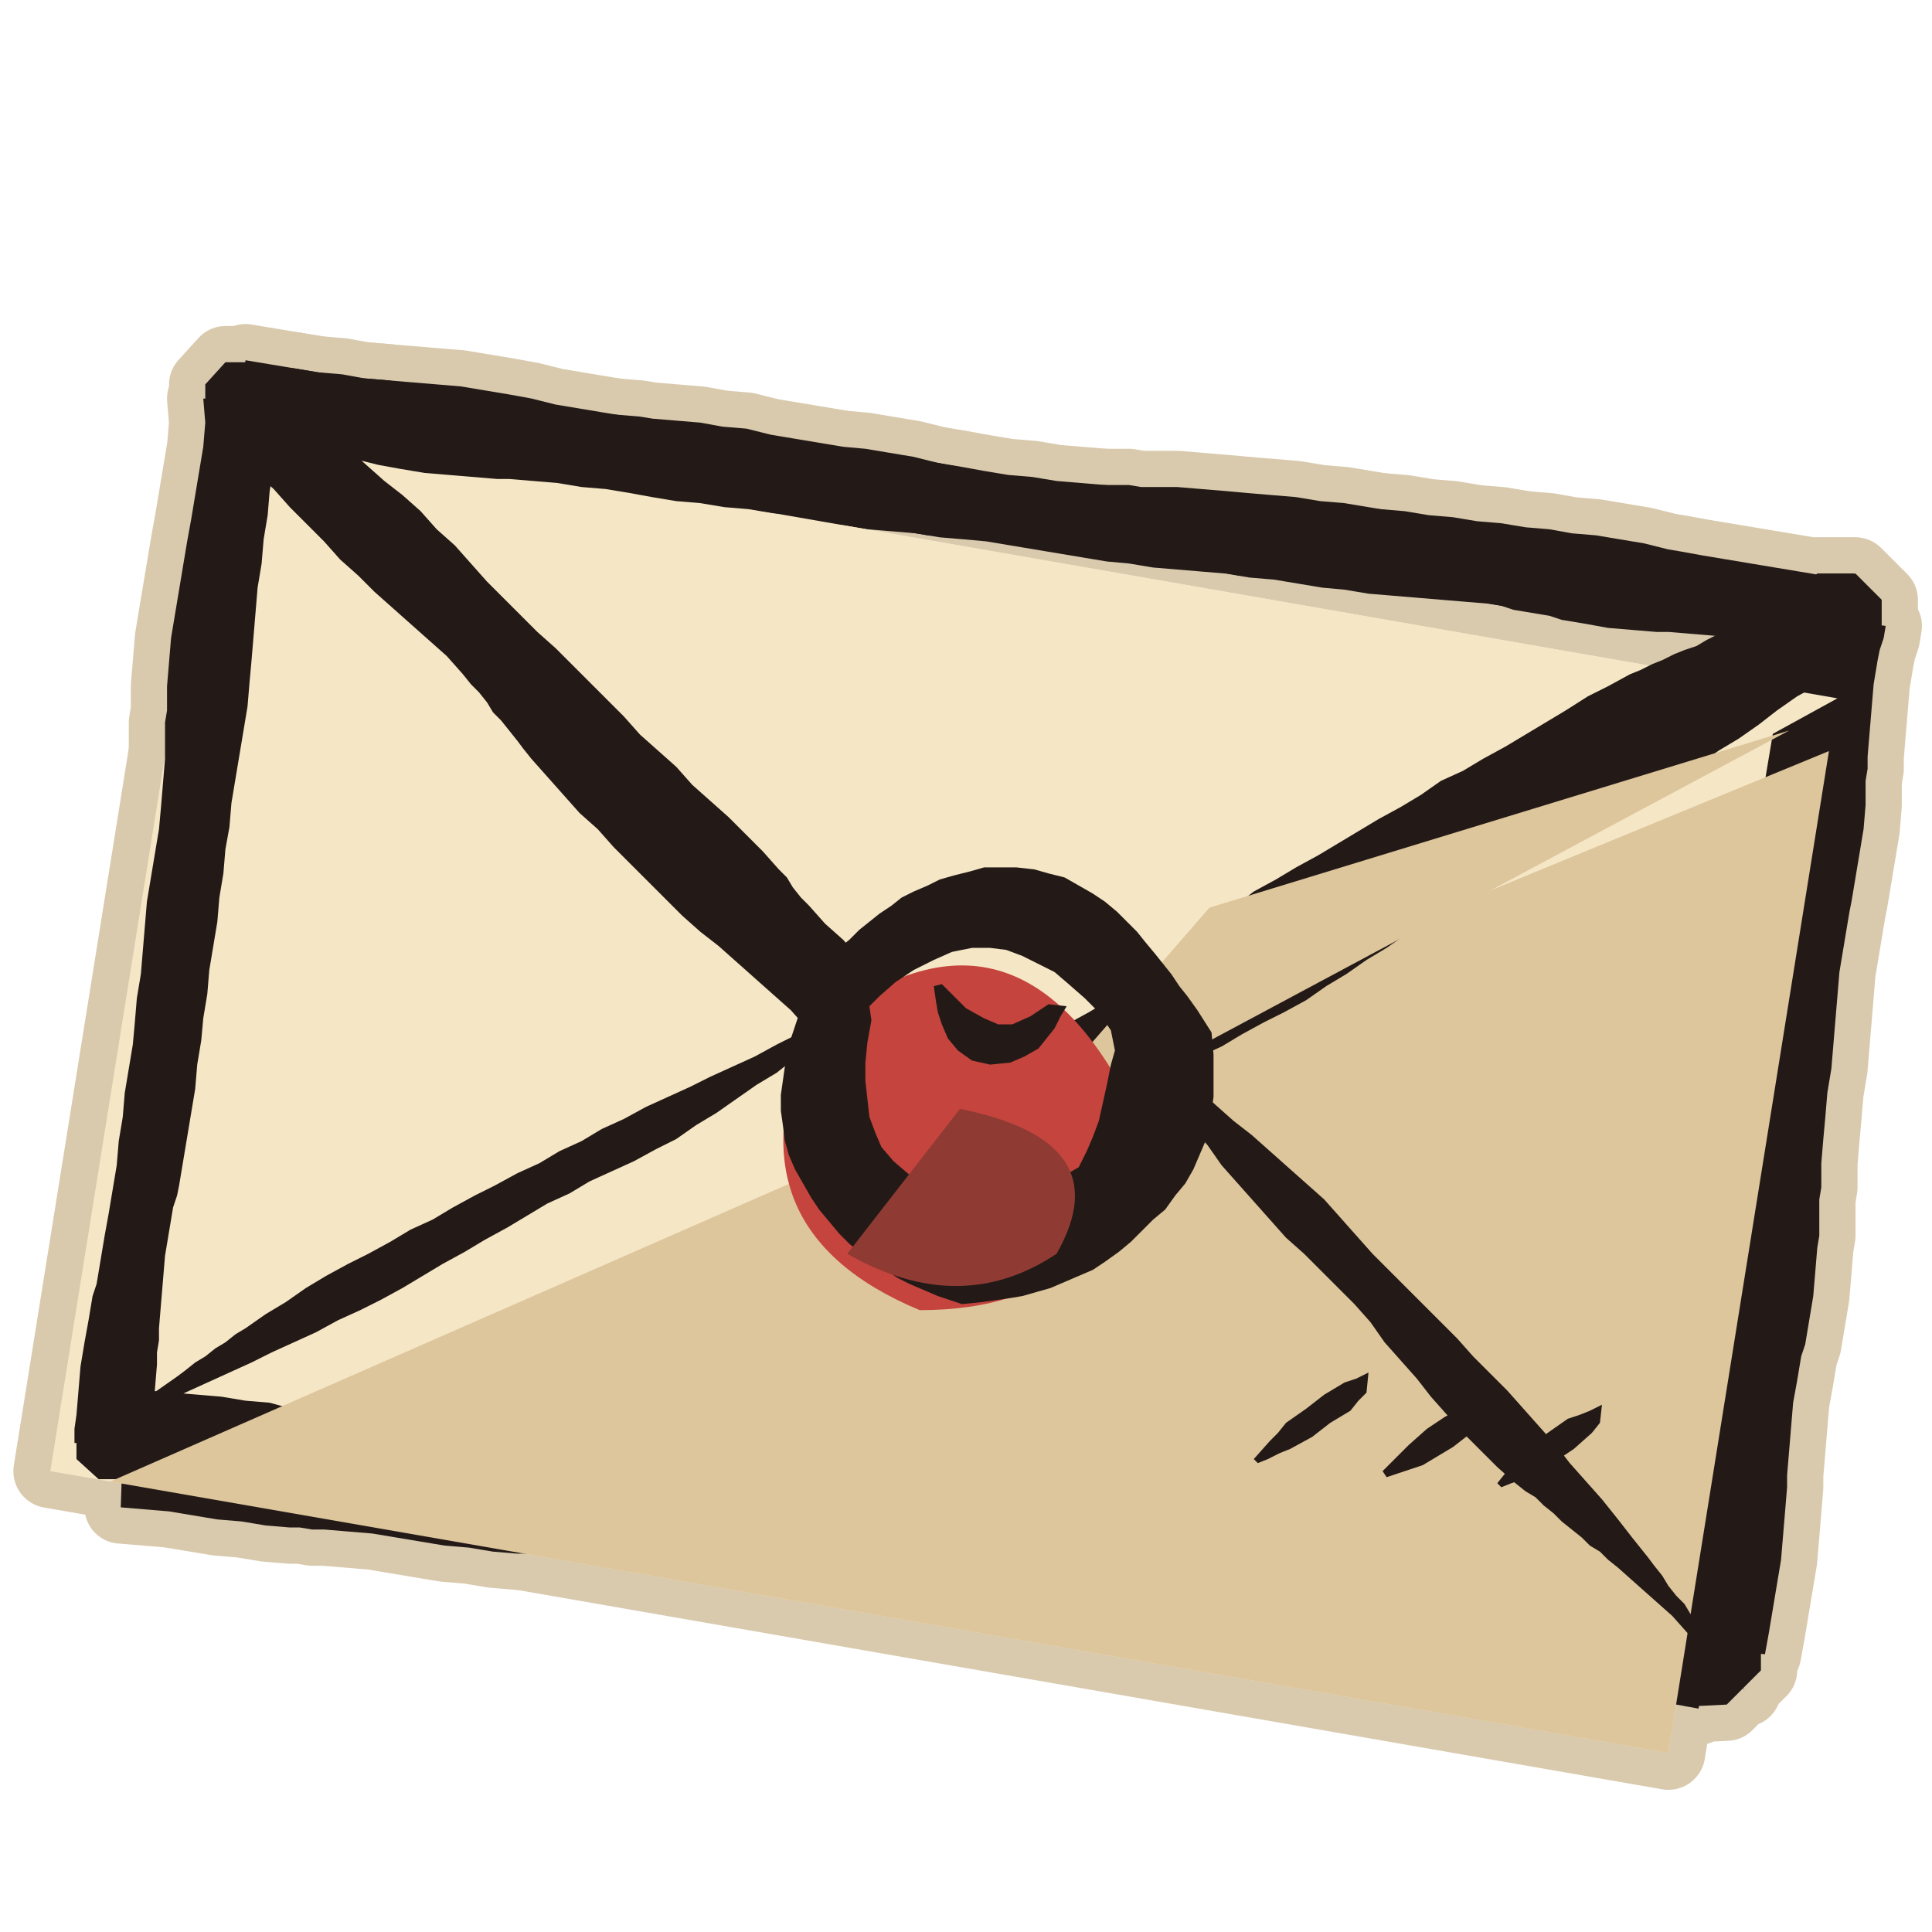
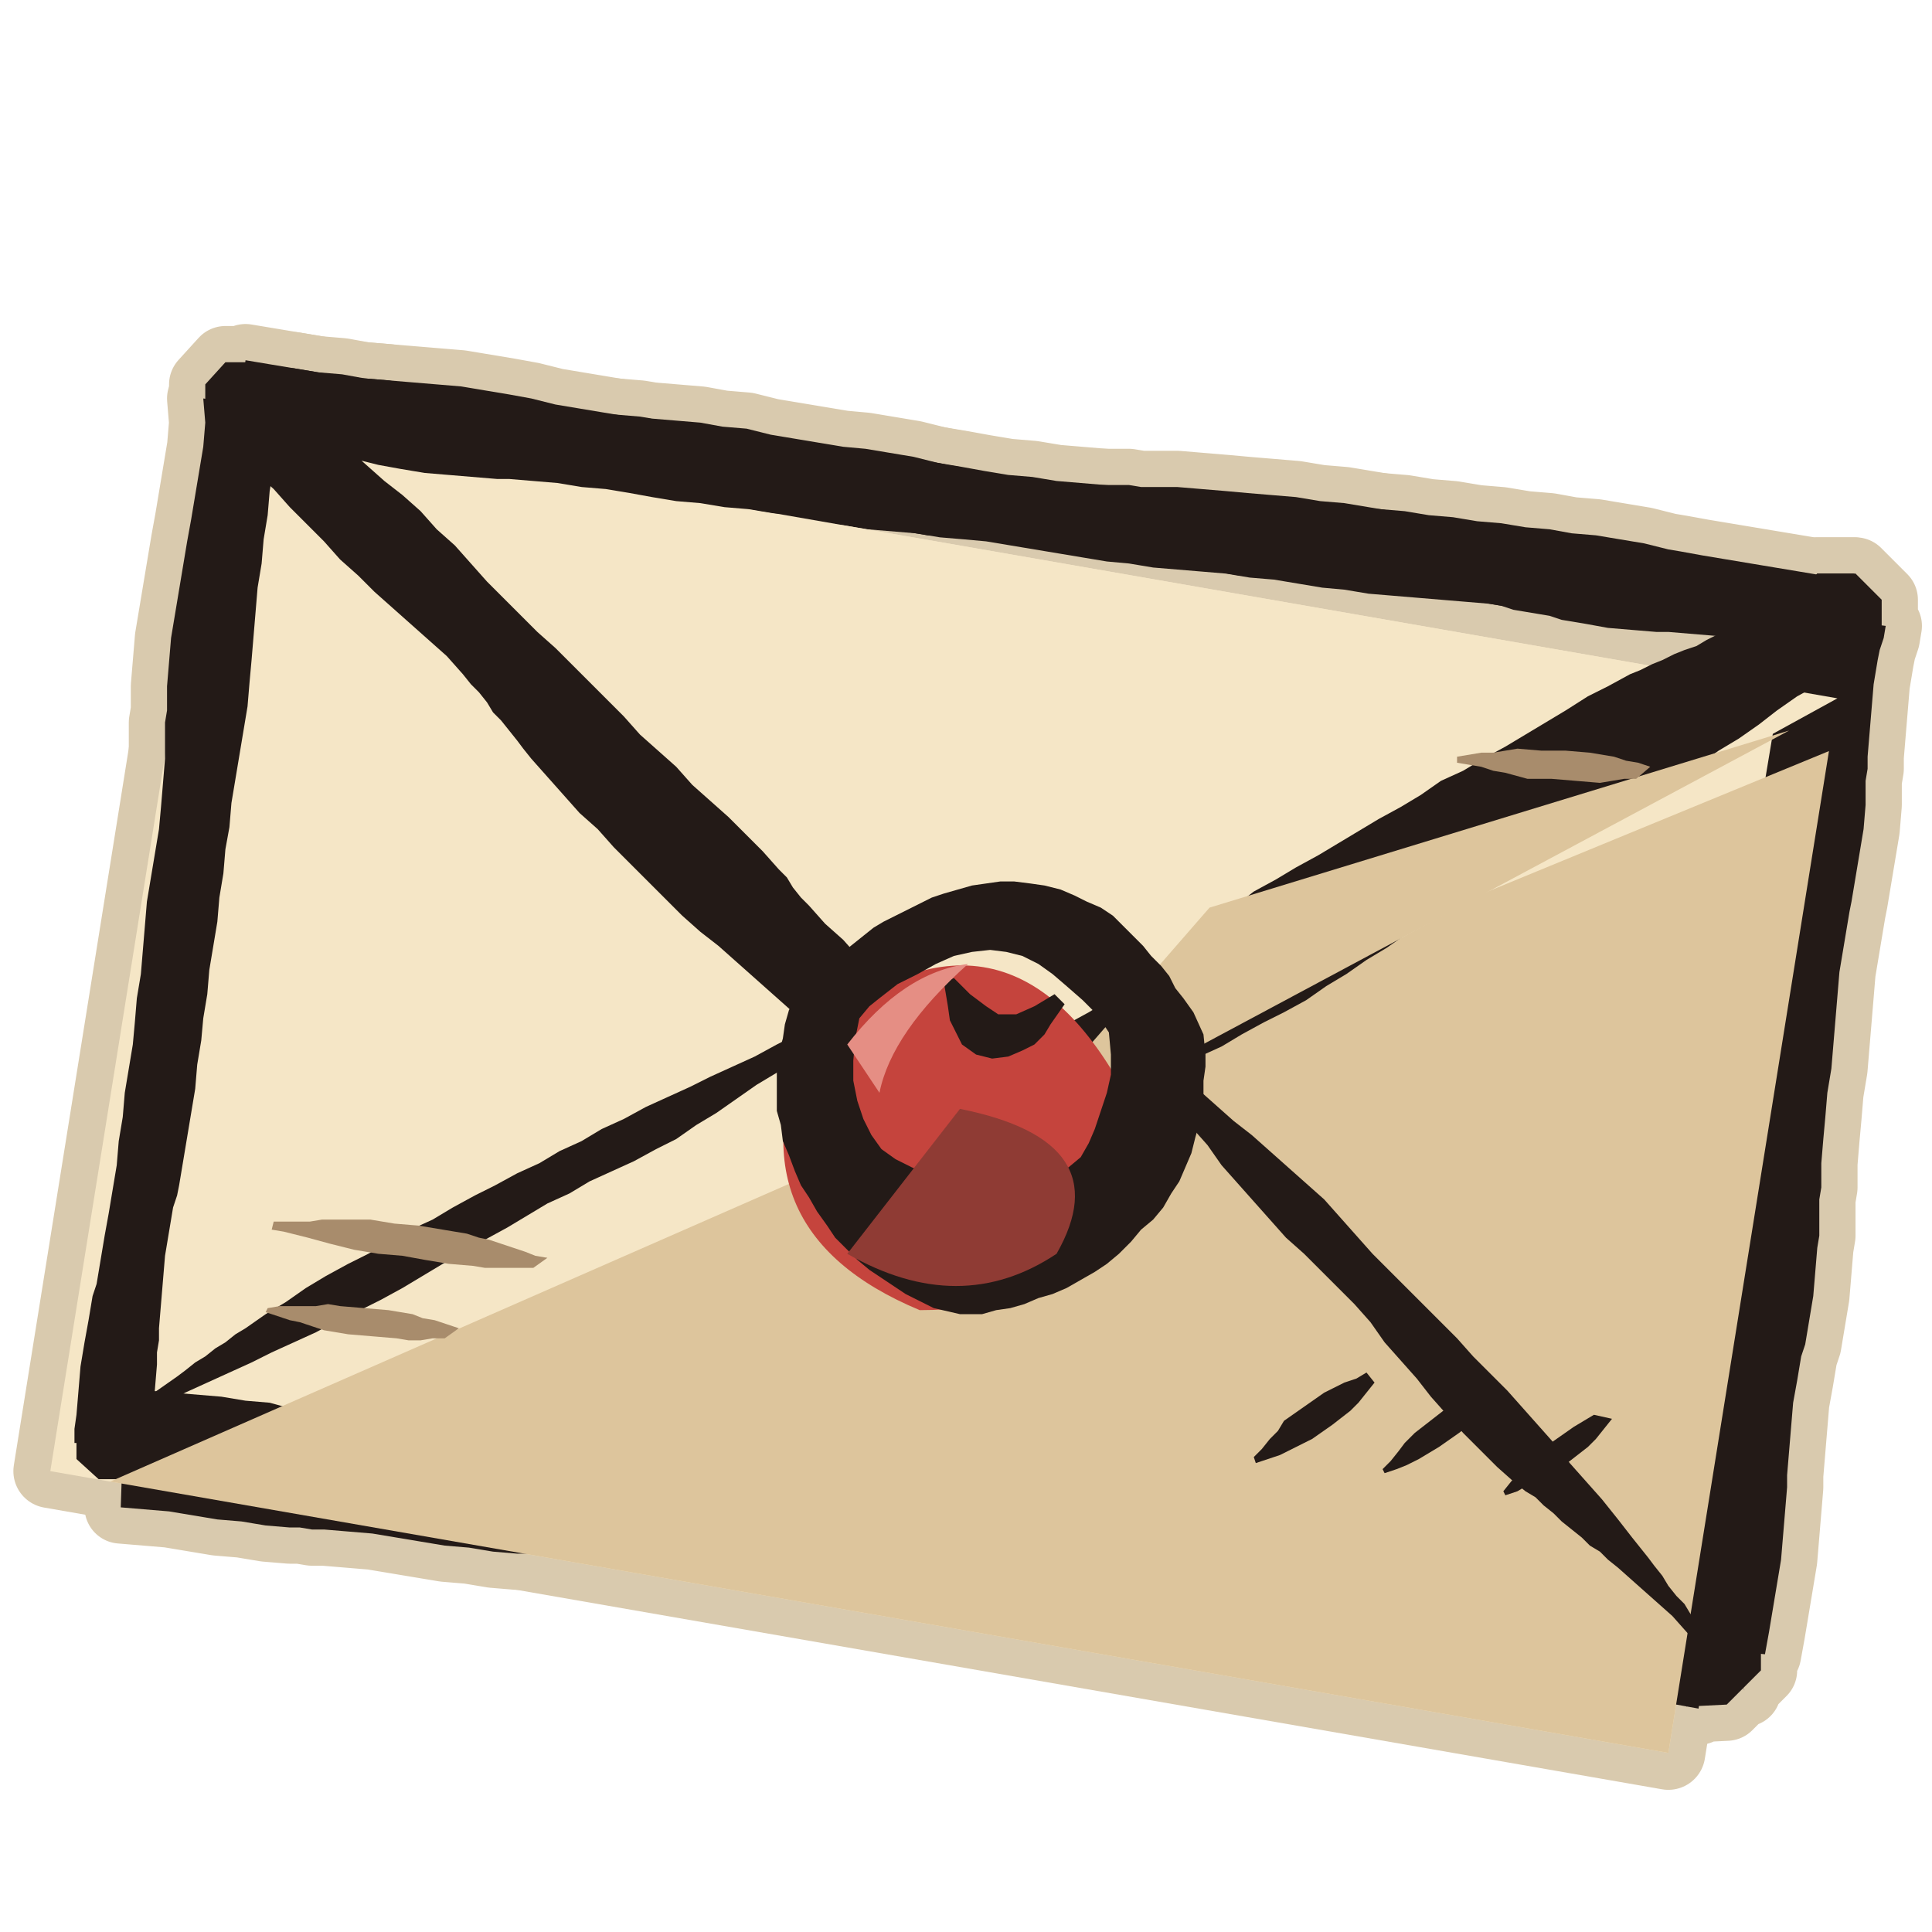
<svg xmlns="http://www.w3.org/2000/svg" viewBox="0 0 96 96">
  <defs>
    <clipPath id="v-lettre-c-env">
      <path transform="matrix(1 0.2 -0.2 1 8.1 -6.9)" d="M8 26 L88 24 L90 76 L10 78 Z" fill="#F5E6C6" />
    </clipPath>
  </defs>
  <use href="#v-lettre-d" fill="none" stroke="#D9CAAE" stroke-width="3.6" stroke-linejoin="round" />
  <g id="v-lettre-d">
    <path transform="matrix(1 0.2 -0.2 1 8.1 -6.9)" d="M8 26 L88 24 L90 76 L10 78 Z" fill="#F5E6C6" />
    <path fill="#231A17" d="M13.6 20.5L12.6 21.4L11.3 21.5L10.3 20.5L10.3 19.1L11.3 18.2L12.6 18.2L13.6 19.1ZM12.2 18L13.4 18.2L14.6 18.3L15.8 18.5L17 18.6L18.1 18.8L19.3 18.9L20.5 19.1L21.7 19.2L22.9 19.4L24.1 19.6L24.7 19.8L25.2 19.9L25.8 20L27 20.2L28.2 20.4L29.4 20.5L30.6 20.6L31.8 20.7L32.4 20.8L33.6 20.9L34.8 21L35.9 21.2L37.1 21.3L38.3 21.6L39.5 21.8L40.7 22L41.9 22.2L43 22.3L44.2 22.5L45.4 22.7L46.6 23L47.8 23.2L48.9 23.4L50.1 23.6L51.3 23.7L52.5 23.9L53.7 24L54.9 24.1L56.1 24.2L57.3 24.3L58.5 24.4L59.7 24.6L60.9 24.7L62 24.8L63.2 24.9L63.8 25L64.4 25L65 25L65.6 25L66.2 25.1L66.8 25.1L67.4 25.2L68.6 25.3L69.8 25.4L71 25.6L72.2 25.7L73.4 25.9L74.6 26L75.8 26.2L77 26.3L78.1 26.5L79.3 26.6L80.5 26.8L81.7 27L82.9 27.3L83.5 27.4L84.6 27.6L85.8 27.8L87 28L88.2 28.2L89.4 28.4L90.6 28.6L91.6 28.7L92.5 29.3L90 32.3L88.9 32L87.7 31.9L86.5 31.7L85.3 31.6L84.1 31.5L82.9 31.4L82.3 31.4L81.1 31.3L79.9 31.2L78.8 31L77.6 30.8L77 30.6L76.4 30.5L75.8 30.4L75.2 30.3L74.6 30.1L74 30L73.5 29.9L72.3 29.7L71.1 29.5L69.9 29.4L68.7 29.3L67.5 29.2L66.3 29.1L65.1 28.9L63.9 28.8L62.7 28.7L61.6 28.6L60.4 28.4L59.2 28.3L58 28.2L56.8 28L55.6 27.8L54.4 27.6L53.8 27.4L52.7 27.2L51.5 27L50.3 26.9L49.1 26.8L48.5 26.7L47.9 26.7L47.3 26.7L46.7 26.6L46.1 26.6L45.5 26.5L44.3 26.4L43.1 26.3L41.9 26.1L40.7 26L39.6 25.8L38.4 25.6L37.2 25.5L36 25.3L34.8 25.2L33.6 25.1L32.4 24.9L31.2 24.7L30.1 24.6L28.9 24.4L27.7 24.3L26.5 24.2L25.3 24.1L24.1 23.9L22.9 23.8L21.7 23.5L21.1 23.4L20.6 23.3L20 23.2L19.4 23L18.8 22.9L18.2 22.7L17.6 22.6L17 22.5L16.5 22.3L15.9 22.2L14.7 22L13.5 21.8L12.3 21.7L11.7 21.6ZM93.5 31.7L92.2 33L90.3 33L89 31.7L89 29.9L90.3 28.5L92.2 28.5L93.5 29.8ZM93.7 31.1L93.6 31.7L93.4 32.3L93.3 32.8L93.1 34L93 35.2L92.9 36.4L92.8 37.6L92.8 38.2L92.7 38.8L92.7 39.4L92.7 40L92.6 41.2L92.4 42.4L92.2 43.6L92 44.8L91.9 45.3L91.8 45.9L91.6 47.1L91.4 48.3L91.3 49.5L91.2 50.7L91.1 51.9L91 53.1L90.8 54.3L90.7 55.5L90.6 56.6L90.5 57.8L90.5 58.4L90.5 59L90.4 59.6L90.4 60.2L90.4 60.8L90.4 61.4L90.3 62L90.2 63.2L90.1 64.4L89.9 65.6L89.8 66.2L89.7 66.8L89.5 67.4L89.4 68L89.3 68.6L89.1 69.7L89 70.9L88.9 72.1L88.8 73.3L88.8 73.9L88.7 75.1L88.6 76.3L88.5 77.5L88.3 78.7L88.1 79.9L87.9 81.1L87.7 82.2L82.9 81.7L83.1 80.5L83.2 79.3L83.3 78.1L83.4 76.9L83.4 75.7L83.6 74.5L83.7 73.3L83.8 72.1L84 70.9L84.1 69.7L84.2 68.5L84.2 67.9L84.2 67.3L84.2 66.7L84.2 66.1L84.2 65.5L84.2 64.9L84.3 64.3L84.3 63.7L84.4 62.5L84.5 61.3L84.6 60.2L84.8 59L84.9 57.8L85.1 56.6L85.2 55.4L85.4 54.2L85.6 53L85.8 51.8L85.9 51.3L86 50.7L86.2 50.1L86.3 49.5L86.4 48.9L86.6 48.3L86.7 47.7L86.8 47.1L87 46L87.1 44.8L87.2 43.6L87.3 42.4L87.4 41.2L87.6 40L87.7 38.8L87.9 37.6L88.1 36.4L88.3 35.3L88.5 34.1L88.6 32.9L88.7 31.7L88.8 30.5ZM87.5 83L86.2 84.3L84.3 84.3L83 83L83 81.2L84.3 79.9L86.2 79.9L87.5 81.2ZM86.7 84L83.4 80.4L83.8 80.2ZM87.2 83.3L85.8 84.7L83.8 84.8L82.4 83.4L82.4 81.4L83.8 80L85.8 80L87.2 81.4ZM84.4 84.9L83.3 84.7L82.1 84.6L80.9 84.3L79.7 84.1L78.5 83.9L77.4 83.7L76.2 83.5L75 83.4L74.4 83.4L73.8 83.4L73.2 83.3L72.6 83.3L72 83.3L71.4 83.4L70.8 83.3L70.2 83.3L69.6 83.3L69 83.3L67.8 83.2L66.6 83L65.4 82.8L64.2 82.6L63 82.4L61.8 82.2L60.7 82L59.5 81.8L58.3 81.7L57.1 81.5L55.9 81.2L55.3 81.1L54.8 81L53.6 80.8L52.4 80.6L51.2 80.4L50 80.3L48.8 80.1L47.6 80L46.5 79.7L45.9 79.6L45.3 79.5L44.7 79.4L44.1 79.2L43.5 79.1L42.9 79L42.4 78.8L41.8 78.7L40.6 78.5L39.4 78.4L38.2 78.3L37 78.2L36.4 78.2L35.2 78.1L34 77.9L32.8 77.8L31.6 77.6L30.4 77.5L29.3 77.4L28.1 77.3L27.5 77.3L26.9 77.3L26.3 77.2L25.7 77.2L24.5 77.1L23.3 76.9L22.1 76.8L20.9 76.6L19.7 76.4L18.5 76.2L17.3 76.1L16.1 76L15.5 76L14.9 75.9L14.4 75.9L13.2 75.8L12 75.6L10.8 75.5L9.6 75.3L8.4 75.1L7.2 75L6 74.9L6.2 68.9L7.4 69.1L8.6 69.2L9.8 69.3L11 69.4L12.2 69.6L13.4 69.7L14.5 70L15.7 70.2L16.9 70.4L18.1 70.6L19.3 70.8L20.5 70.9L21.1 70.9L21.7 70.9L22.3 71L22.9 71L24 71.1L25.2 71.3L26.4 71.5L27 71.6L27.6 71.8L28.2 71.9L28.8 72L29.3 72.2L29.9 72.3L30.5 72.4L31.7 72.6L32.9 72.8L34.1 73L35.3 73.1L36.5 73.2L37.6 73.3L38.8 73.5L40 73.6L40.6 73.6L41.2 73.6L41.8 73.7L42.4 73.7L43 73.7L43.6 73.7L44.2 73.7L44.8 73.7L45.4 73.8L46 73.8L47.2 73.9L48.4 74.1L49.6 74.4L50.2 74.5L50.8 74.6L51.4 74.7L51.9 74.9L53.1 75.1L54.3 75.2L55.5 75.4L56.7 75.5L57.9 75.6L59.1 75.8L60.3 75.9L61.4 76.1L62.6 76.3L63.8 76.5L65 76.7L66.2 76.9L67.4 77L68.5 77.2L69.7 77.4L70.9 77.7L71.5 77.8L72.1 77.9L72.7 78L73.3 78.2L73.8 78.3L75 78.5L76.2 78.7L77.4 78.8L78.6 78.9L79.8 79L81 79.2L82.2 79.3L83.4 79.5L84.5 79.7L85.1 79.8ZM7.5 72.5L6.4 73.5L4.9 73.5L3.8 72.5L3.8 70.9L4.9 69.9L6.4 69.8L7.5 70.9ZM3.7 71.7L3.7 71L3.8 70.3L3.9 69.1L4 67.9L4.2 66.7L4.4 65.6L4.5 65L4.6 64.4L4.8 63.8L4.9 63.2L5 62.6L5.1 62L5.2 61.4L5.4 60.3L5.6 59.1L5.8 57.9L5.9 56.7L6.1 55.5L6.2 54.3L6.4 53.1L6.6 51.9L6.7 50.8L6.8 49.6L7 48.4L7.1 47.2L7.2 46L7.3 44.8L7.5 43.6L7.7 42.4L7.9 41.2L8 40.1L8.1 38.9L8.2 37.7L8.2 37.1L8.2 36.5L8.2 35.9L8.3 35.3L8.3 34.7L8.3 34.1L8.4 32.9L8.5 31.7L8.7 30.5L8.9 29.3L9.1 28.1L9.3 26.9L9.5 25.8L9.7 24.6L9.9 23.4L10.1 22.2L10.2 21L10.1 19.8L13.4 20.2L13.8 20.8L13.7 22L13.6 23.2L13.4 24.4L13.3 25.6L13.1 26.8L13 28L12.8 29.2L12.7 30.4L12.6 31.6L12.5 32.8L12.4 33.9L12.3 35.1L12.1 36.3L11.9 37.5L11.7 38.7L11.5 39.9L11.4 41.1L11.2 42.2L11.1 43.4L10.9 44.6L10.8 45.8L10.6 47L10.4 48.2L10.3 49.4L10.1 50.6L10 51.7L9.8 52.9L9.7 54.1L9.5 55.3L9.3 56.5L9.2 57.1L9.1 57.7L9 58.3L8.9 58.9L8.8 59.4L8.6 60L8.5 60.6L8.4 61.2L8.2 62.4L8.1 63.6L8 64.8L7.9 66L7.9 66.6L7.8 67.2L7.8 67.8L7.7 69L7.6 70.2L7.6 71.3L7.7 71.7Z" />
    <g clip-path="url(#v-lettre-c-env)">
      <path transform="matrix(1 0.2 -0.2 1 8.1 -6.9)" d="M50 52 L92 24 L92 80 L10 80 Z" fill="#DDC59C" />
    </g>
    <path fill="#231A17" d="M5.8 70.4L6.8 69.8L7.8 69.1L8.8 68.4L9.2 68.1L9.7 67.7L10.2 67.4L10.7 67L11.2 66.7L11.7 66.3L12.2 66L13.2 65.3L14.2 64.7L15.2 64L16.2 63.4L17.3 62.8L18.3 62.3L19.4 61.7L20.4 61.1L21.5 60.6L22.5 60L23.6 59.4L24.6 58.9L25.7 58.3L26.8 57.8L27.8 57.2L28.9 56.7L29.9 56.1L31 55.6L32.1 55L33.2 54.5L34.3 54L35.3 53.5L36.4 53L37.5 52.5L38.6 51.9L39.6 51.4L40.6 50.8L41.7 50.2L42.7 49.6L43.5 49.9L42.6 50.5L41.6 51.2L40.6 51.9L39.6 52.6L39.1 52.9L38.6 53.3L38.1 53.6L37.6 53.9L36.6 54.6L35.6 55.3L34.6 55.9L33.6 56.6L32.6 57.1L31.5 57.7L30.4 58.2L29.3 58.7L28.3 59.3L27.2 59.8L26.2 60.4L25.2 61L24.1 61.6L23.1 62.2L22 62.8L21 63.4L20 64L18.9 64.6L17.9 65.1L16.8 65.6L15.7 66.2L14.6 66.7L13.5 67.2L12.5 67.7L11.4 68.2L10.3 68.7L9.2 69.2L8.2 69.8L7.1 70.3L6 70.9ZM83.9 81.2L83.1 80.3L82.2 79.5L81.3 78.7L80.4 77.9L79.9 77.5L79.5 77.1L79 76.8L78.6 76.4L78.1 76L77.6 75.6L77.2 75.2L76.7 74.8L76.3 74.4L75.8 74.1L75.3 73.7L74.4 72.9L73.6 72.1L72.7 71.2L71.9 70.3L71.1 69.4L70.4 68.5L69.6 67.6L68.8 66.7L68.1 65.7L67.3 64.8L66.5 64L65.6 63.1L64.8 62.3L63.9 61.5L63.1 60.6L62.3 59.7L61.5 58.8L60.7 57.9L60 56.9L59.2 56L58.5 55.1L57.7 54.2L56.9 53.3L56.1 52.4L55.3 51.5L55.9 50.9L56.3 51.3L56.8 51.7L57.3 52.1L57.7 52.5L58.6 53.3L59.5 54.1L60.4 54.9L61.3 55.7L62.2 56.4L63.1 57.2L64 58L64.9 58.8L65.8 59.6L66.6 60.5L67.4 61.4L68.2 62.3L69 63.1L69.9 64L70.7 64.8L71.6 65.7L72.4 66.5L73.2 67.4L74.1 68.3L74.9 69.1L75.7 70L76.5 70.9L77.3 71.8L78 72.7L78.8 73.6L79.6 74.5L80.4 75.5L81.1 76.4L81.5 76.9L81.9 77.4L82.2 77.8L82.6 78.3L82.9 78.8L83.3 79.3L83.7 79.7L84 80.2L84.4 80.7Z" />
    <path transform="matrix(1 0.2 -0.2 1 8.1 -6.9)" d="M8 26 L88 24 L50 56 Z" fill="#F5E6C6" />
    <path fill="#231A17" d="M13.7 20.5L12.7 21.6L11.2 21.6L10.2 20.5L10.2 19.1L11.2 18L12.7 18L13.7 19.1ZM12.2 17.9L13.4 18.1L14.6 18.3L15.8 18.5L16.9 18.7L18.1 18.8L19.3 18.9L20.5 19L21.7 19.1L22.9 19.2L24.1 19.4L25.3 19.6L26.4 19.8L27.6 20.1L28.8 20.3L30 20.5L31.2 20.7L32.3 20.8L33.5 21L34.7 21.2L35.9 21.4L37.1 21.6L38.3 21.8L39.4 22L40.6 22.1L41.8 22.3L43 22.4L44.2 22.6L45.4 22.8L46.6 23L47.1 23.1L47.7 23.2L48.3 23.4L49.5 23.6L50.7 23.8L51.9 23.9L53.1 24L53.7 24.1L54.3 24.1L54.9 24.1L55.5 24.1L56.1 24.1L56.7 24.2L57.3 24.2L57.9 24.2L58.5 24.2L59.7 24.3L60.9 24.4L62 24.5L63.2 24.6L64.4 24.7L65.6 24.9L66.8 25L68 25.2L69.2 25.4L70.4 25.6L71.5 25.8L72.7 26L73.9 26.2L75.1 26.3L76.3 26.4L77.5 26.5L78.7 26.6L79.8 26.8L81 27L82.2 27.2L82.8 27.4L83.4 27.5L84.6 27.7L85.7 27.9L86.9 28.1L88.1 28.3L89.3 28.5L90.5 28.6L91.3 28.7L92 28.9L90.4 32.2L89.4 32L88.2 31.9L87 31.7L85.9 31.6L84.7 31.4L83.5 31.3L82.3 31.2L81.1 31.1L79.9 30.9L78.7 30.8L77.5 30.6L76.4 30.4L75.2 30.2L74 30L72.8 29.9L71.6 29.8L70.4 29.7L69.2 29.6L68 29.5L66.8 29.3L65.7 29.2L64.5 29L63.3 28.8L62.1 28.7L60.9 28.5L59.7 28.4L58.5 28.3L57.3 28.2L56.1 28L55 27.9L53.8 27.7L52.6 27.5L51.4 27.3L50.2 27.1L49 26.9L47.9 26.8L46.7 26.7L45.5 26.5L44.3 26.3L43.1 26.2L41.9 26L40.7 25.8L39.6 25.6L38.4 25.5L37.2 25.3L36 25.2L34.8 25L33.6 24.9L32.4 24.7L31.3 24.5L30.1 24.3L28.9 24.2L27.7 24L26.5 23.9L25.3 23.8L24.7 23.8L23.5 23.7L22.3 23.6L21.1 23.5L19.9 23.3L18.8 23.1L17.6 22.8L16.4 22.6L15.2 22.4L14.1 22.2L12.9 21.9L11.7 21.7ZM93.4 31.6L92.1 32.9L90.3 32.9L89 31.7L89 29.8L90.3 28.5L92.1 28.5L93.4 29.8ZM92.4 32.8L91.4 33.4L90.4 34L89.3 34.6L88.3 35.3L87.4 36L86.4 36.7L85.4 37.3L84.4 38L83.4 38.6L82.3 39.2L81.2 39.7L80.7 40L80.2 40.3L79.1 40.8L78.1 41.4L77 42L76 42.7L75 43.4L74 44L73 44.6L72 45.2L70.9 45.8L69.9 46.4L68.9 47.1L67.9 47.7L66.9 48.4L65.9 49L64.9 49.7L63.8 50.3L62.8 50.8L61.7 51.4L60.7 52L59.6 52.5L58.6 53.1L57.5 53.7L56.5 54.4L55.5 55L54.5 55.6L53.5 56.3L52.4 56.9L51.4 57.4L50.1 58.3L49.2 58.6L48 53.6L48.9 53.3L49.9 52.6L50.9 52.1L52 51.5L53 50.9L54.1 50.3L55.1 49.7L56.1 49.1L57.1 48.4L57.6 48L58 47.6L58.5 47.2L59 46.9L59.4 46.5L59.9 46.1L60.4 45.7L60.9 45.4L61.4 45L62.3 44.3L63.4 43.7L64.4 43.1L65.5 42.5L66.5 41.9L67.5 41.3L68.5 40.7L69.6 40.1L70.6 39.5L71.6 38.8L72.7 38.3L73.7 37.7L74.8 37.1L75.8 36.5L76.8 35.9L77.8 35.3L78.9 34.6L79.9 34.1L81 33.5L81.5 33.3L82.1 33L82.6 32.8L83.2 32.5L83.7 32.3L84.3 32.1L84.8 31.8L85.4 31.5L86.4 31L87.5 30.4L88.5 29.7L89.5 29L90 28.7ZM50.6 56.9L49.4 58L47.8 58L46.7 56.9L46.7 55.3L47.8 54.2L49.4 54.1L50.6 55.3ZM47.2 57.6L46.3 56.8L45.4 56L44.5 55.2L43.6 54.4L42.7 53.6L41.8 52.8L41 51.9L40.1 51.1L39.3 50.2L38.4 49.4L37.5 48.6L36.6 47.8L35.7 47L34.8 46.3L33.9 45.5L33 44.6L32.2 43.8L31.3 42.9L30.5 42.1L29.7 41.2L28.8 40.4L28 39.5L27.2 38.6L26.4 37.7L26 37.2L25.7 36.8L25.3 36.3L24.9 35.8L24.5 35.4L24.2 34.9L23.8 34.4L23.4 34L23 33.5L22.2 32.6L21.3 31.8L20.4 31L19.5 30.2L18.6 29.4L17.8 28.6L16.9 27.8L16.1 26.9L15.2 26L14.4 25.2L13.6 24.3L12.7 23.5L11.8 22.7L11 21.8L10.2 21.8L13.4 18.6L13.9 18.8L14.8 19.7L15.6 20.6L16.4 21.4L17.3 22.3L18.2 23.1L19.1 23.9L20 24.6L20.9 25.4L21.7 26.3L22.6 27.1L23.4 28L24.2 28.9L25 29.7L25.9 30.6L26.7 31.4L27.6 32.2L28.5 33.1L29.3 33.9L30.2 34.8L31 35.6L31.8 36.5L32.7 37.3L33.6 38.1L34.4 39L35.3 39.8L36.2 40.6L37 41.4L37.9 42.3L38.7 43.2L39.1 43.6L39.4 44.1L39.8 44.6L40.2 45L41 45.9L41.9 46.7L42.7 47.6L43.6 48.4L44.5 49.2L45.4 50L46.3 50.8L47.2 51.6L48 52.4L48.9 53.3L49.7 54.2L50.1 54.6Z" />
    <path transform="matrix(1 0.2 -0.2 1 8.1 -6.9)" d="M60 40 L86 26 L52 54 Z" fill="#DDC59C" />
+     <g clip-path="url(#v-lettre-c-env)">
+       <path fill="#A88C6C" d="M13.6 60.7L14.2 60.7L14.8 60.7L15.4 60.7L16 60.6L16.6 60.6L17.2 60.6L17.8 60.6L18.4 60.6L19.6 60.8L20.8 60.9L22 61.1L23.2 61.3L23.8 61.5L24.3 61.6L24.9 61.8L25.5 62L26.1 62.2L26.6 62.4L27.2 62.5L26.5 63L25.9 63L25.3 63L24.7 63L24.1 63L23.5 62.9L22.3 62.8L21.1 62.6L20 62.4L18.8 62.3L17.6 62.1L16.4 61.8L15.3 61.5L14.1 61.2L13.5 61.1ZM13.3 65L13.9 64.9L14.5 64.9L15.1 64.9L15.7 64.9L16.3 64.8L16.9 64.9L18.1 65L19.3 65.1L20.5 65.3L21 65.5L21.6 65.6L22.2 65.8L22.8 66L22.1 66.5L21.5 66.5L20.9 66.6L20.3 66.6L19.7 66.5L18.5 66.4L17.3 66.3L16.1 66.1L15.5 65.9L14.9 65.7L14.4 65.6L13.8 65.4L13.2 65.2ZM72.4 37.6L73 37.5L73.6 37.4L74.2 37.4L74.8 37.3L75.4 37.2L76.6 37.3L77.8 37.3L79 37.4L80.2 37.6L80.8 37.8L81.4 37.9L82 38.1L81.3 38.7L80.7 38.7L80.1 38.8L79.5 38.9L78.3 38.8L77.1 38.7L75.9 38.7L74.8 38.4L74.2 38.3L73.6 38.1L73 38L72.4 37.9Z" />
+     </g>
    <path transform="matrix(1 0.2 -0.2 1 8.1 -6.9)" d="M42 50 Q50 40 58 50 Q60 60 50 62 Q40 60 42 50 Z" fill="#C5443D" />
-     <path fill="#231A17" d="M40.6 48.2L41.3 47.6L41.7 47.1L42.2 46.7L42.7 46.2L43.2 45.8L43.7 45.4L44.3 45L44.8 44.6L45.4 44.3L46.1 44L46.7 43.7L47.4 43.5L48.2 43.3L48.9 43.1L49.7 43.1L50.5 43.1L51.4 43.2L52.1 43.4L52.9 43.6L53.6 44L54.3 44.4L54.9 44.8L55.5 45.3L56 45.8L56.5 46.3L56.9 46.8L57.4 47.4L57.8 47.9L58.2 48.4L58.6 49L59 49.5L59.5 50.2L60.2 51.3L60.3 52.4L60.3 53.1L60.3 53.8L60.3 54.5L60.2 55.2L60.1 55.9L59.9 56.7L59.6 57.4L59.3 58.1L58.9 58.8L58.4 59.4L57.9 60.1L57.3 60.6L56.7 61.2L56.2 61.7L55.6 62.2L54.9 62.7L54.3 63.1L53.6 63.4L52.9 63.7L52.2 64L51.5 64.2L50.8 64.4L50.2 64.5L49.5 64.6L48.8 64.7L47.8 64.8L46.6 64.4L45.9 64.1L45.2 63.8L44.6 63.5L44 63.1L43.4 62.7L42.8 62.3L42.2 61.8L41.7 61.3L41.2 60.7L40.7 60.1L40.3 59.5L39.9 58.8L39.5 58.1L39.2 57.4L39 56.7L38.9 55.9L38.8 55.2L38.8 54.4L38.9 53.7L39 53L39.1 52.3L39.3 51.6L39.5 51L39.7 50.4L39.9 49.7L40.2 49.1L40.6 48.2L43.2 50L43.3 50.7L43.1 51.8L43 52.8L43 53.7L43.1 54.6L43.2 55.5L43.5 56.3L43.8 57L44.4 57.7L45.1 58.3L45.9 58.9L46.8 59.3L47.7 59.7L48.4 59.7L49.4 59.5L50.3 59.3L51.3 59.1L52.1 58.8L52.9 58.4L53.6 58L54 57.2L54.3 56.5L54.6 55.7L54.8 54.8L55 53.9L55.2 52.9L55.4 52.2L55.2 51.2L54.6 50.3L53.9 49.6L53.1 48.9L52.4 48.3L51.6 47.9L50.8 47.5L50 47.2L49.2 47.1L48.3 47.1L47.3 47.3L46.4 47.7L45.4 48.2L44.5 48.8L43.7 49.5L43.2 50Z" />
+     <path fill="#231A17" d="M40.6 48.3L41.4 47.7L41.9 47.3L42.4 46.9L42.9 46.5L43.4 46.1L43.9 45.8L44.5 45.5L45.1 45.2L45.7 44.9L46.3 44.6L46.9 44.4L47.6 44.2L48.3 44L49 43.9L49.7 43.8L50.4 43.8L51.2 43.9L51.9 44L52.7 44.2L53.4 44.5L54 44.8L54.7 45.1L55.3 45.5L55.8 46L56.3 46.5L56.8 47L57.2 47.5L57.7 48L58.1 48.5L58.4 49.1L58.8 49.6L59.3 50.3L59.8 51.4L59.9 52.4L59.9 53L59.8 53.7L59.8 54.4L59.7 55.1L59.6 55.8L59.4 56.5L59.2 57.3L58.9 58L58.6 58.7L58.2 59.3L57.8 60L57.3 60.6L56.7 61.1L56.2 61.7L55.6 62.3L55 62.8L54.4 63.2L53.7 63.6L53 64L52.3 64.3L51.6 64.5L50.9 64.8L50.2 65L49.5 65.1L48.8 65.3L47.7 65.3L46.4 65L45.6 64.6L45 64.3L44.4 63.9L43.8 63.5L43.2 63.1L42.6 62.6L42.1 62.1L41.5 61.5L41.1 60.9L40.6 60.2L40.2 59.5L39.8 58.9L39.5 58.2L39.2 57.4L38.9 56.7L38.8 55.9L38.6 55.2L38.6 54.4L38.6 53.7L38.6 53L38.7 52.3L38.9 51.6L39 50.9L39.2 50.2L39.5 49.6L39.7 49L40.6 48.3L43.2 50L42.7 50.6L42.5 51.6L42.4 52.7L42.4 53.7L42.6 54.7L42.9 55.6L43.3 56.4L43.8 57.1L44.5 57.6L45.3 58L46.2 58.4L47.1 58.7L48 59.1L48.8 59.1L49.8 59.1L50.7 58.9L51.6 58.7L52.4 58.4L53.1 58L53.7 57.5L54.1 56.8L54.4 56.1L54.7 55.2L55 54.3L55.2 53.4L55.2 52.4L55.1 51.3L54.5 50.4L53.8 49.7L53 49L52.3 48.4L51.6 47.9L50.8 47.5L50 47.3L49.2 47.2L48.3 47.3L47.4 47.5L46.5 47.9L45.6 48.4L44.6 48.9L43.7 49.6L43.2 50Z" />
    <path transform="matrix(1 0.2 -0.2 1 8.1 -6.9)" d="M50 52 Q58 52 56 58 Q52 62 46 60 Z" fill="#8F3B34" />
-     <path fill="#231A17" d="M46.8 48.9L47.2 49.3L48 50.1L48.9 50.6L49.6 50.9L50.3 50.9L51.2 50.5L52.1 49.9L53 50L52.7 50.5L52.4 51.1L52 51.6L51.6 52.1L50.9 52.5L50.2 52.8L49.2 52.9L48.3 52.7L47.6 52.2L47.1 51.6L46.8 50.9L46.6 50.3L46.5 49.7L46.4 49Z" />
-     <path fill="#231A17" d="M62.3 72.5L63.1 71.6L63.5 71.2L63.9 70.7L64.9 70L65.8 69.3L66.8 68.7L67.4 68.5L68 68.2L67.9 69.2L67.5 69.6L67.1 70.1L66.1 70.7L65.2 71.4L64.1 72L63.6 72.2L63 72.5L62.5 72.7ZM68.7 73.1L69.1 72.7L69.6 72.2L70 71.8L70.9 71L71.8 70.4L72.9 69.8L73.5 69.6L74 69.4L73.9 70.3L73.5 70.7L73.1 71.2L72.2 71.9L71.2 72.5L70.7 72.8L70.1 73L69.5 73.2L68.9 73.4ZM74.4 73.7L74.8 73.2L75.2 72.8L75.6 72.3L76 71.9L76.9 71.2L77.9 70.5L78.5 70.3L79 70.1L79.6 69.8L79.5 70.7L79.1 71.2L78.2 72L77.3 72.6L76.2 73.2L75.7 73.5L75.1 73.7L74.6 73.9Z" />
+     <path fill="#231A17" d="M47.4 48.6L48.2 49.4L49 50L49.6 50.4L50.5 50.4L51.4 50L52.4 49.4L52.9 49.9L52.2 50.9L51.9 51.4L51.4 51.9L50.8 52.2L50.1 52.5L49.3 52.6L48.5 52.4L47.8 51.9L47.5 51.3L47.2 50.7L47.1 50L47 49.4L46.9 48.8Z" />
+     <path transform="matrix(1 0.2 -0.2 1 8.1 -6.9)" d="M44 50 Q46 46 49 45 Q46 49 46 52 Z" fill="#E58E84" />
+     <path fill="#231A17" d="M62.3 72.4L62.7 72L63.1 71.5L63.5 71.1L63.8 70.6L64.8 69.9L65.8 69.2L66.8 68.7L67.4 68.5L67.9 68.2L68.3 68.7L67.9 69.2L67.5 69.7L67.1 70.1L66.2 70.8L65.2 71.5L64.2 72L63.6 72.3L63 72.5L62.4 72.7ZM68.7 73L69.1 72.6L69.5 72.1L69.8 71.7L70.3 71.2L71.2 70.5L72.1 69.8L73.2 69.3L73.8 69L74.1 69.5L73.7 70L73.4 70.5L72.5 71.2L71.5 71.9L70.5 72.5L69.9 72.8L69.4 73L68.8 73.2ZM74.7 74.1L75.1 73.6L75.5 73.2L75.9 72.7L76.3 72.3L77.2 71.6L78.2 70.9L79.2 70.3L80.1 70.5L79.7 71L79.3 71.5L78.9 71.9L78 72.6L77 73.3L76.5 73.6L75.9 73.8L75.4 74.1L74.8 74.3Z" />
  </g>
</svg>
